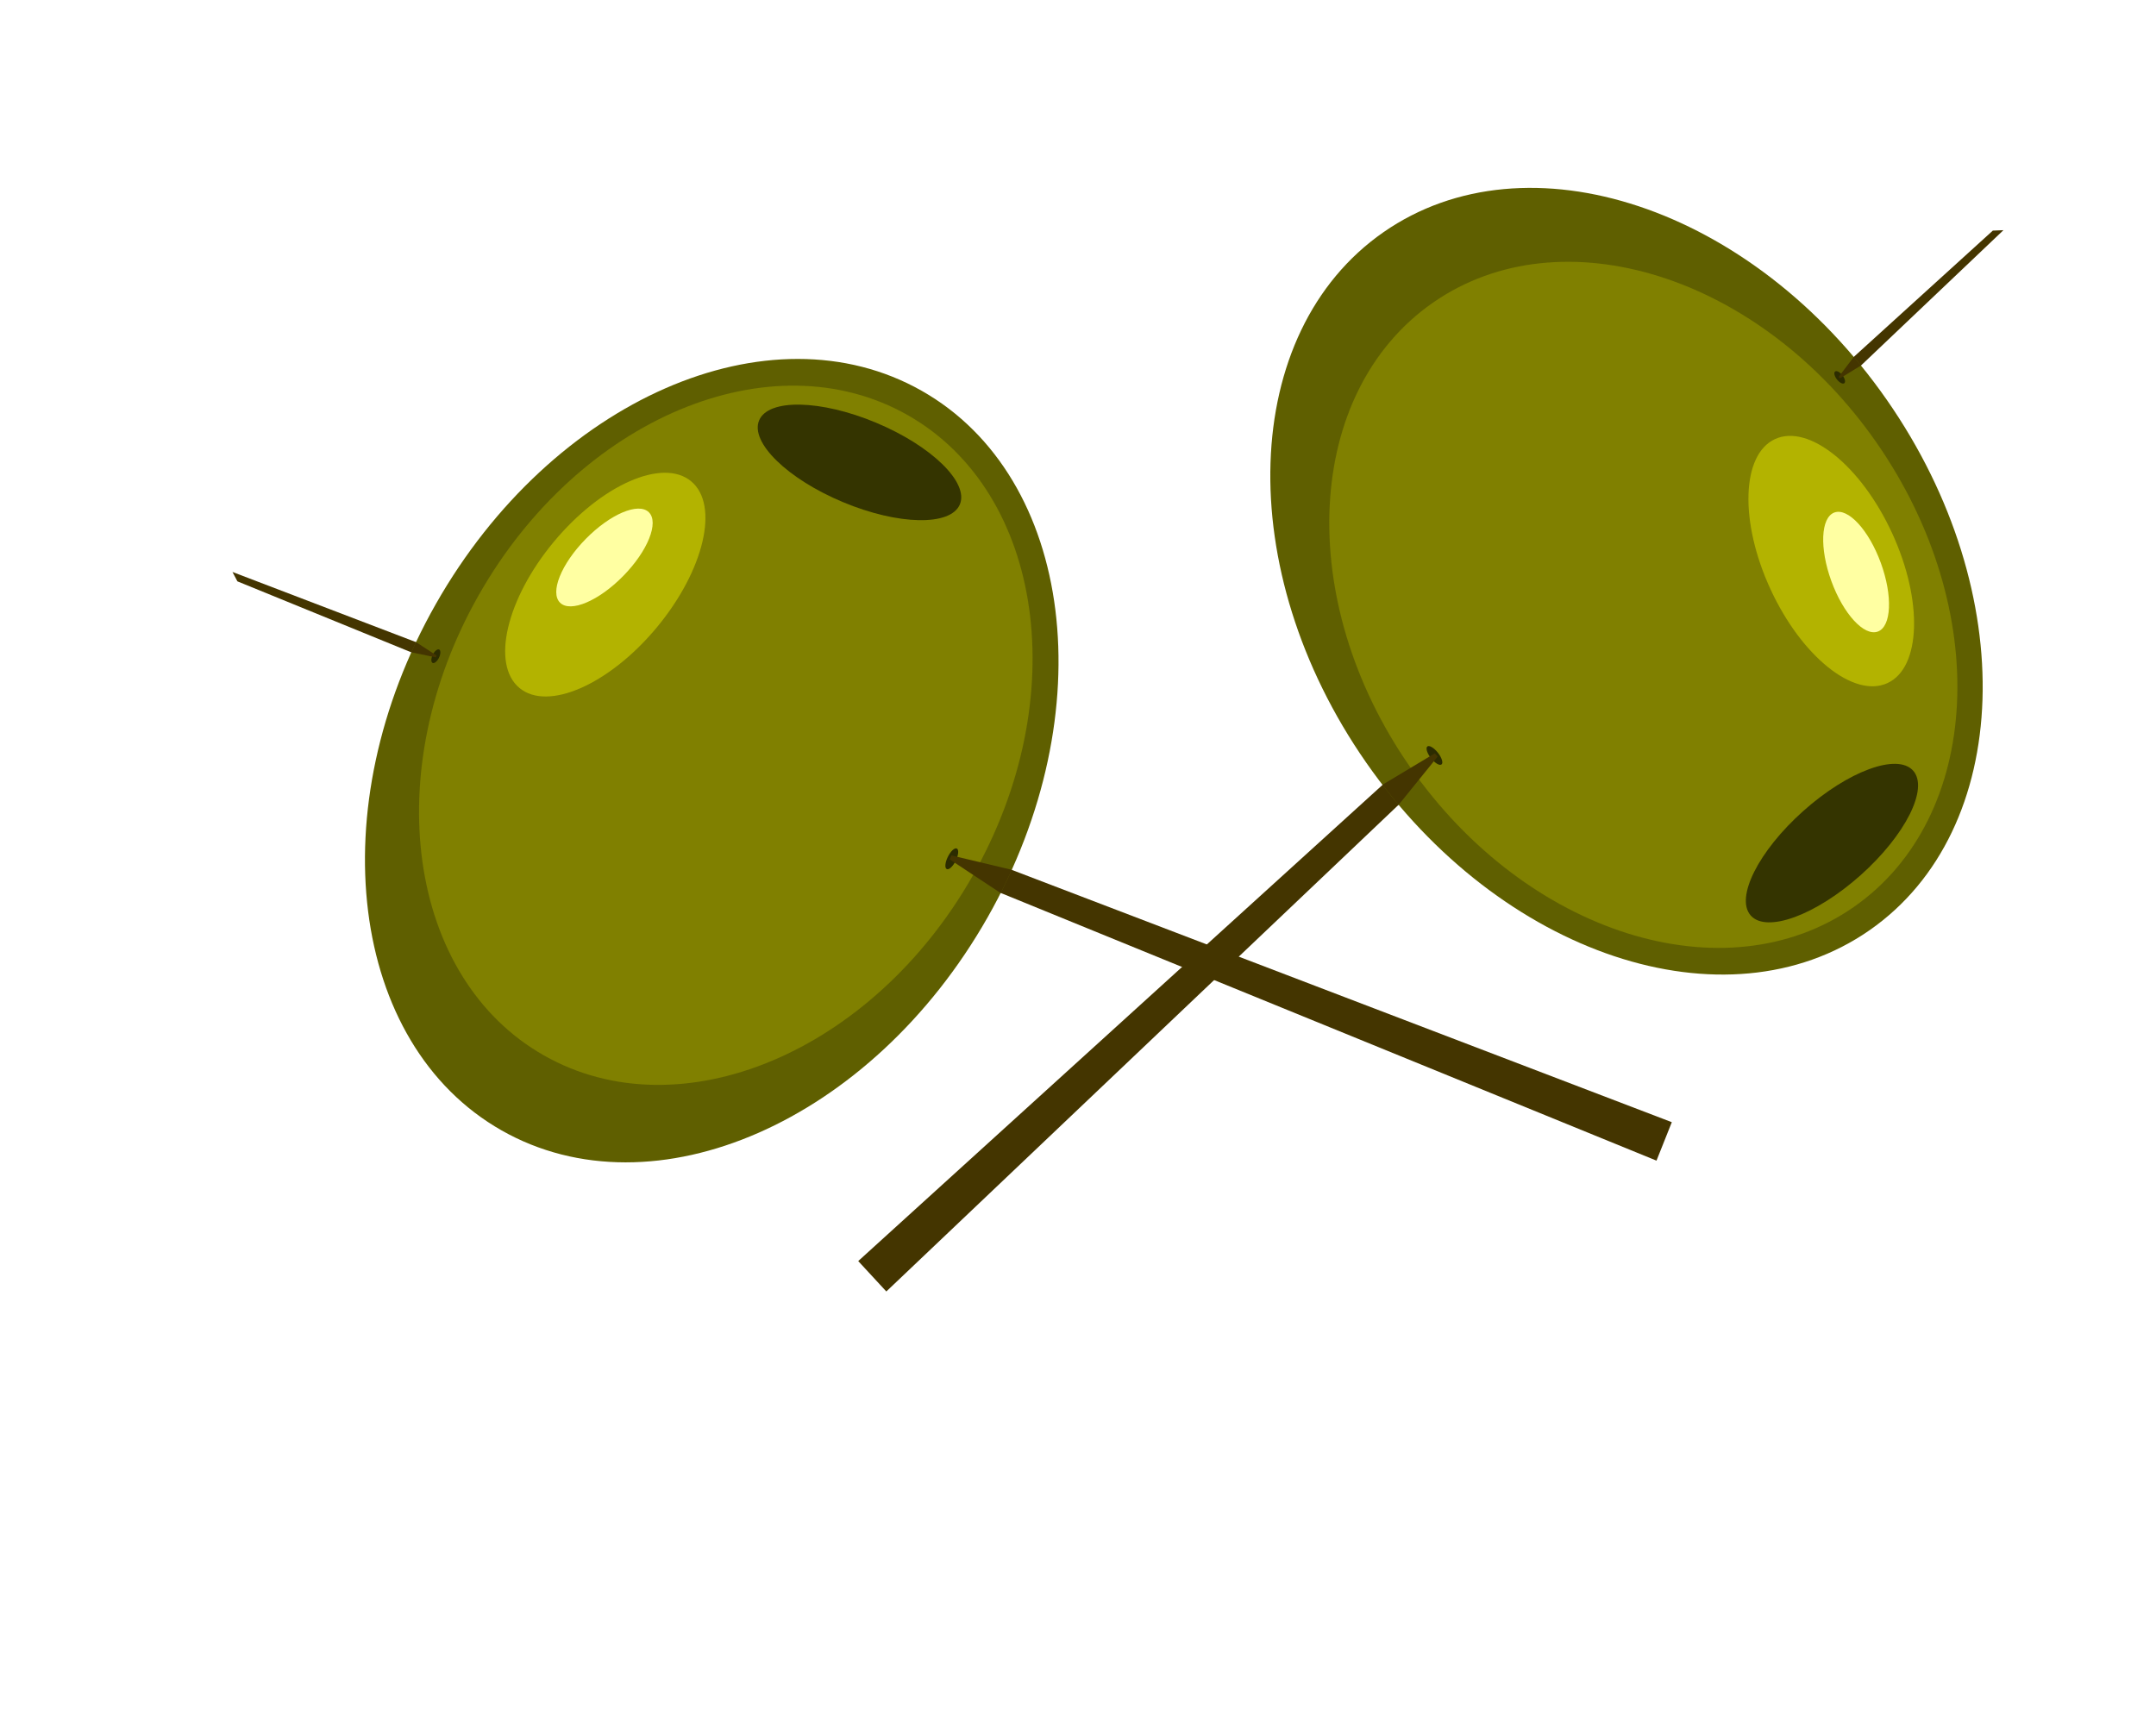
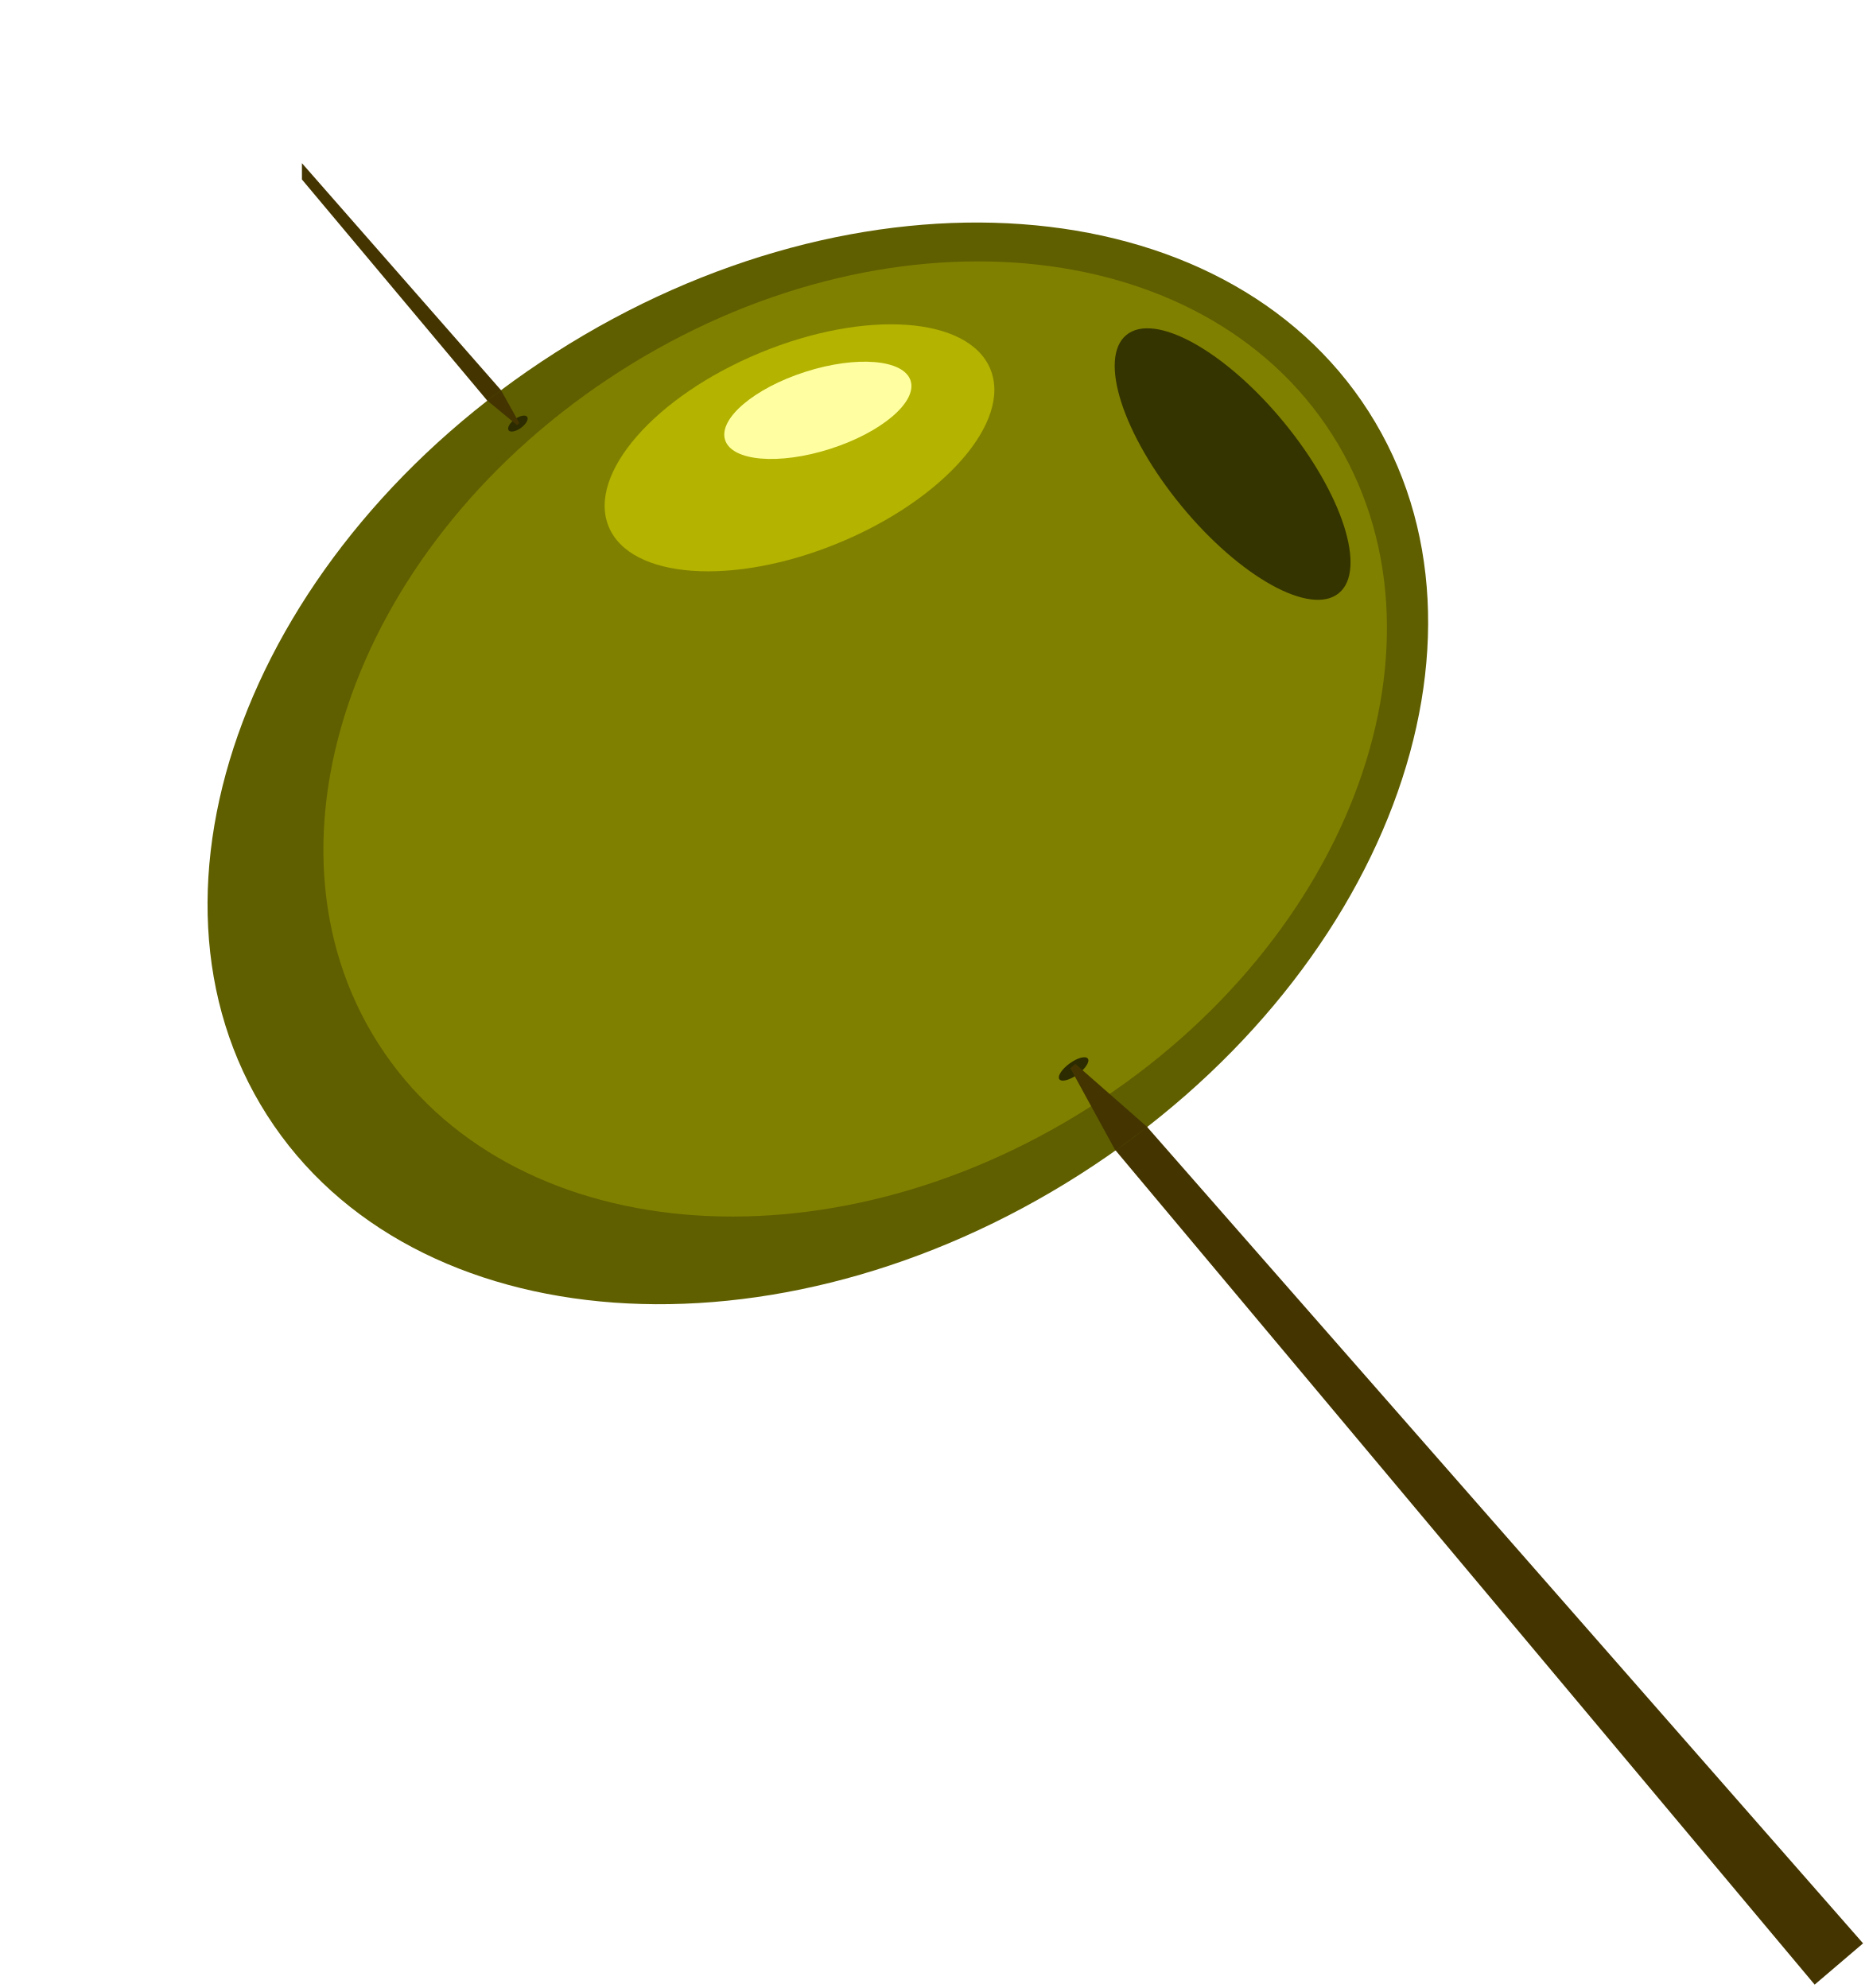
- <svg xmlns="http://www.w3.org/2000/svg" width="139" height="111" viewBox="0 0 139 111" fill="none">
-   <path d="M15.306 37.485L14.987 36.88L107.784 72.358L106.796 74.837L15.306 37.485Z" fill="#443500" />
-   <ellipse cx="45.887" cy="49.046" rx="27.422" ry="20.455" transform="rotate(-60.3976 45.887 49.0462)" fill="#5F5F00" />
-   <ellipse cx="46.794" cy="47.41" rx="23.741" ry="18.315" transform="rotate(-60.3976 46.7937 47.4097)" fill="#808000" />
-   <ellipse cx="39.024" cy="37.696" rx="8.662" ry="4.317" transform="rotate(-50.2825 39.0243 37.6962)" fill="#B3B300" />
-   <ellipse cx="38.97" cy="35.946" rx="4.086" ry="1.699" transform="rotate(-45.5602 38.9704 35.9456)" fill="#FFFFA2" />
-   <ellipse cx="55.412" cy="29.815" rx="7.015" ry="2.774" transform="rotate(22.7045 55.4117 29.815)" fill="#2C2C00" fill-opacity="0.9" />
-   <ellipse cx="61.363" cy="55.374" rx="0.738" ry="0.284" transform="rotate(116.173 61.3626 55.3744)" fill="#2C2C00" />
-   <ellipse cx="28.101" cy="42.313" rx="0.481" ry="0.222" transform="rotate(116.173 28.1011 42.3127)" fill="#2C2C00" />
-   <path d="M61.23 55.413L61.331 55.155L65.24 56.088L64.519 57.588L61.23 55.413Z" fill="#443500" />
-   <path d="M28.148 42.267L28.1 42.387L26.516 42.06L26.82 41.404L28.148 42.267Z" fill="#443500" />
-   <path d="M128.48 14.869L129.164 14.842L57.142 83.273L55.331 81.313L128.48 14.869Z" fill="#443500" />
-   <ellipse cx="104.863" cy="37.477" rx="27.422" ry="20.455" transform="rotate(55.1438 104.863 37.4765)" fill="#5F5F00" />
-   <ellipse cx="105.948" cy="39" rx="23.741" ry="18.315" transform="rotate(55.1438 105.948 39.0001)" fill="#808000" />
-   <ellipse cx="118.063" cy="36.178" rx="8.662" ry="4.317" transform="rotate(65.2589 118.063 36.1781)" fill="#B3B300" />
-   <ellipse cx="119.665" cy="36.884" rx="4.086" ry="1.699" transform="rotate(69.9812 119.665 36.8844)" fill="#FFFFA2" />
-   <ellipse cx="118.108" cy="54.362" rx="7.015" ry="2.774" transform="rotate(138.246 118.108 54.3621)" fill="#2C2C00" fill-opacity="0.9" />
-   <ellipse cx="92.481" cy="48.711" rx="0.738" ry="0.284" transform="rotate(-128.285 92.4806 48.7113)" fill="#2C2C00" />
-   <ellipse cx="118.607" cy="24.332" rx="0.481" ry="0.222" transform="rotate(-128.285 118.607 24.332)" fill="#2C2C00" />
-   <path d="M92.503 48.575L92.692 48.778L90.165 51.902L89.123 50.605L92.503 48.575Z" fill="#443500" />
-   <path d="M118.629 24.394L118.54 24.299L119.519 23.011L119.979 23.568L118.629 24.394Z" fill="#443500" />
+ <svg xmlns="http://www.w3.org/2000/svg" fill="none" viewBox="0 0 343 365">
+   <defs />
+   <path fill="#443500" d="M55.426 32.95v-2.995l286.585 326.847-8.885 7.577-277.7-331.43z" />
+   <ellipse cx="150.135" cy="140.157" fill="#5F5F00" rx="119.983" ry="89.5" transform="rotate(-32.565 150.135 140.157)" />
+   <ellipse cx="156.986" cy="135.677" fill="olive" rx="103.877" ry="80.139" transform="rotate(-32.565 156.986 135.677)" />
+   <ellipse cx="146.768" cy="82.221" fill="#B3B300" rx="37.901" ry="18.887" transform="rotate(-22.45 146.768 82.221)" />
+   <ellipse cx="150.135" cy="75.337" fill="#FFFFA2" rx="17.876" ry="7.432" transform="rotate(-17.728 150.135 75.337)" />
+   <ellipse cx="226.276" cy="85.203" fill="#2C2C00" fill-opacity=".9" rx="30.693" ry="12.14" transform="rotate(50.537 226.276 85.203)" />
+   <ellipse cx="197.088" cy="196.258" fill="#2C2C00" rx="3.229" ry="1.244" transform="rotate(144.006 197.088 196.258)" />
+   <ellipse cx="95.071" cy="77.769" fill="#2C2C00" rx="2.105" ry=".973" transform="rotate(144.006 95.071 77.769)" />
+   <path fill="#443500" d="M196.494 196.135l.92-.793 13.218 11.597-5.854 4.33-8.284-15.134zM95.346 77.685l-.431.369-5.46-4.503 2.516-1.913 3.375 6.047z" />
</svg>
